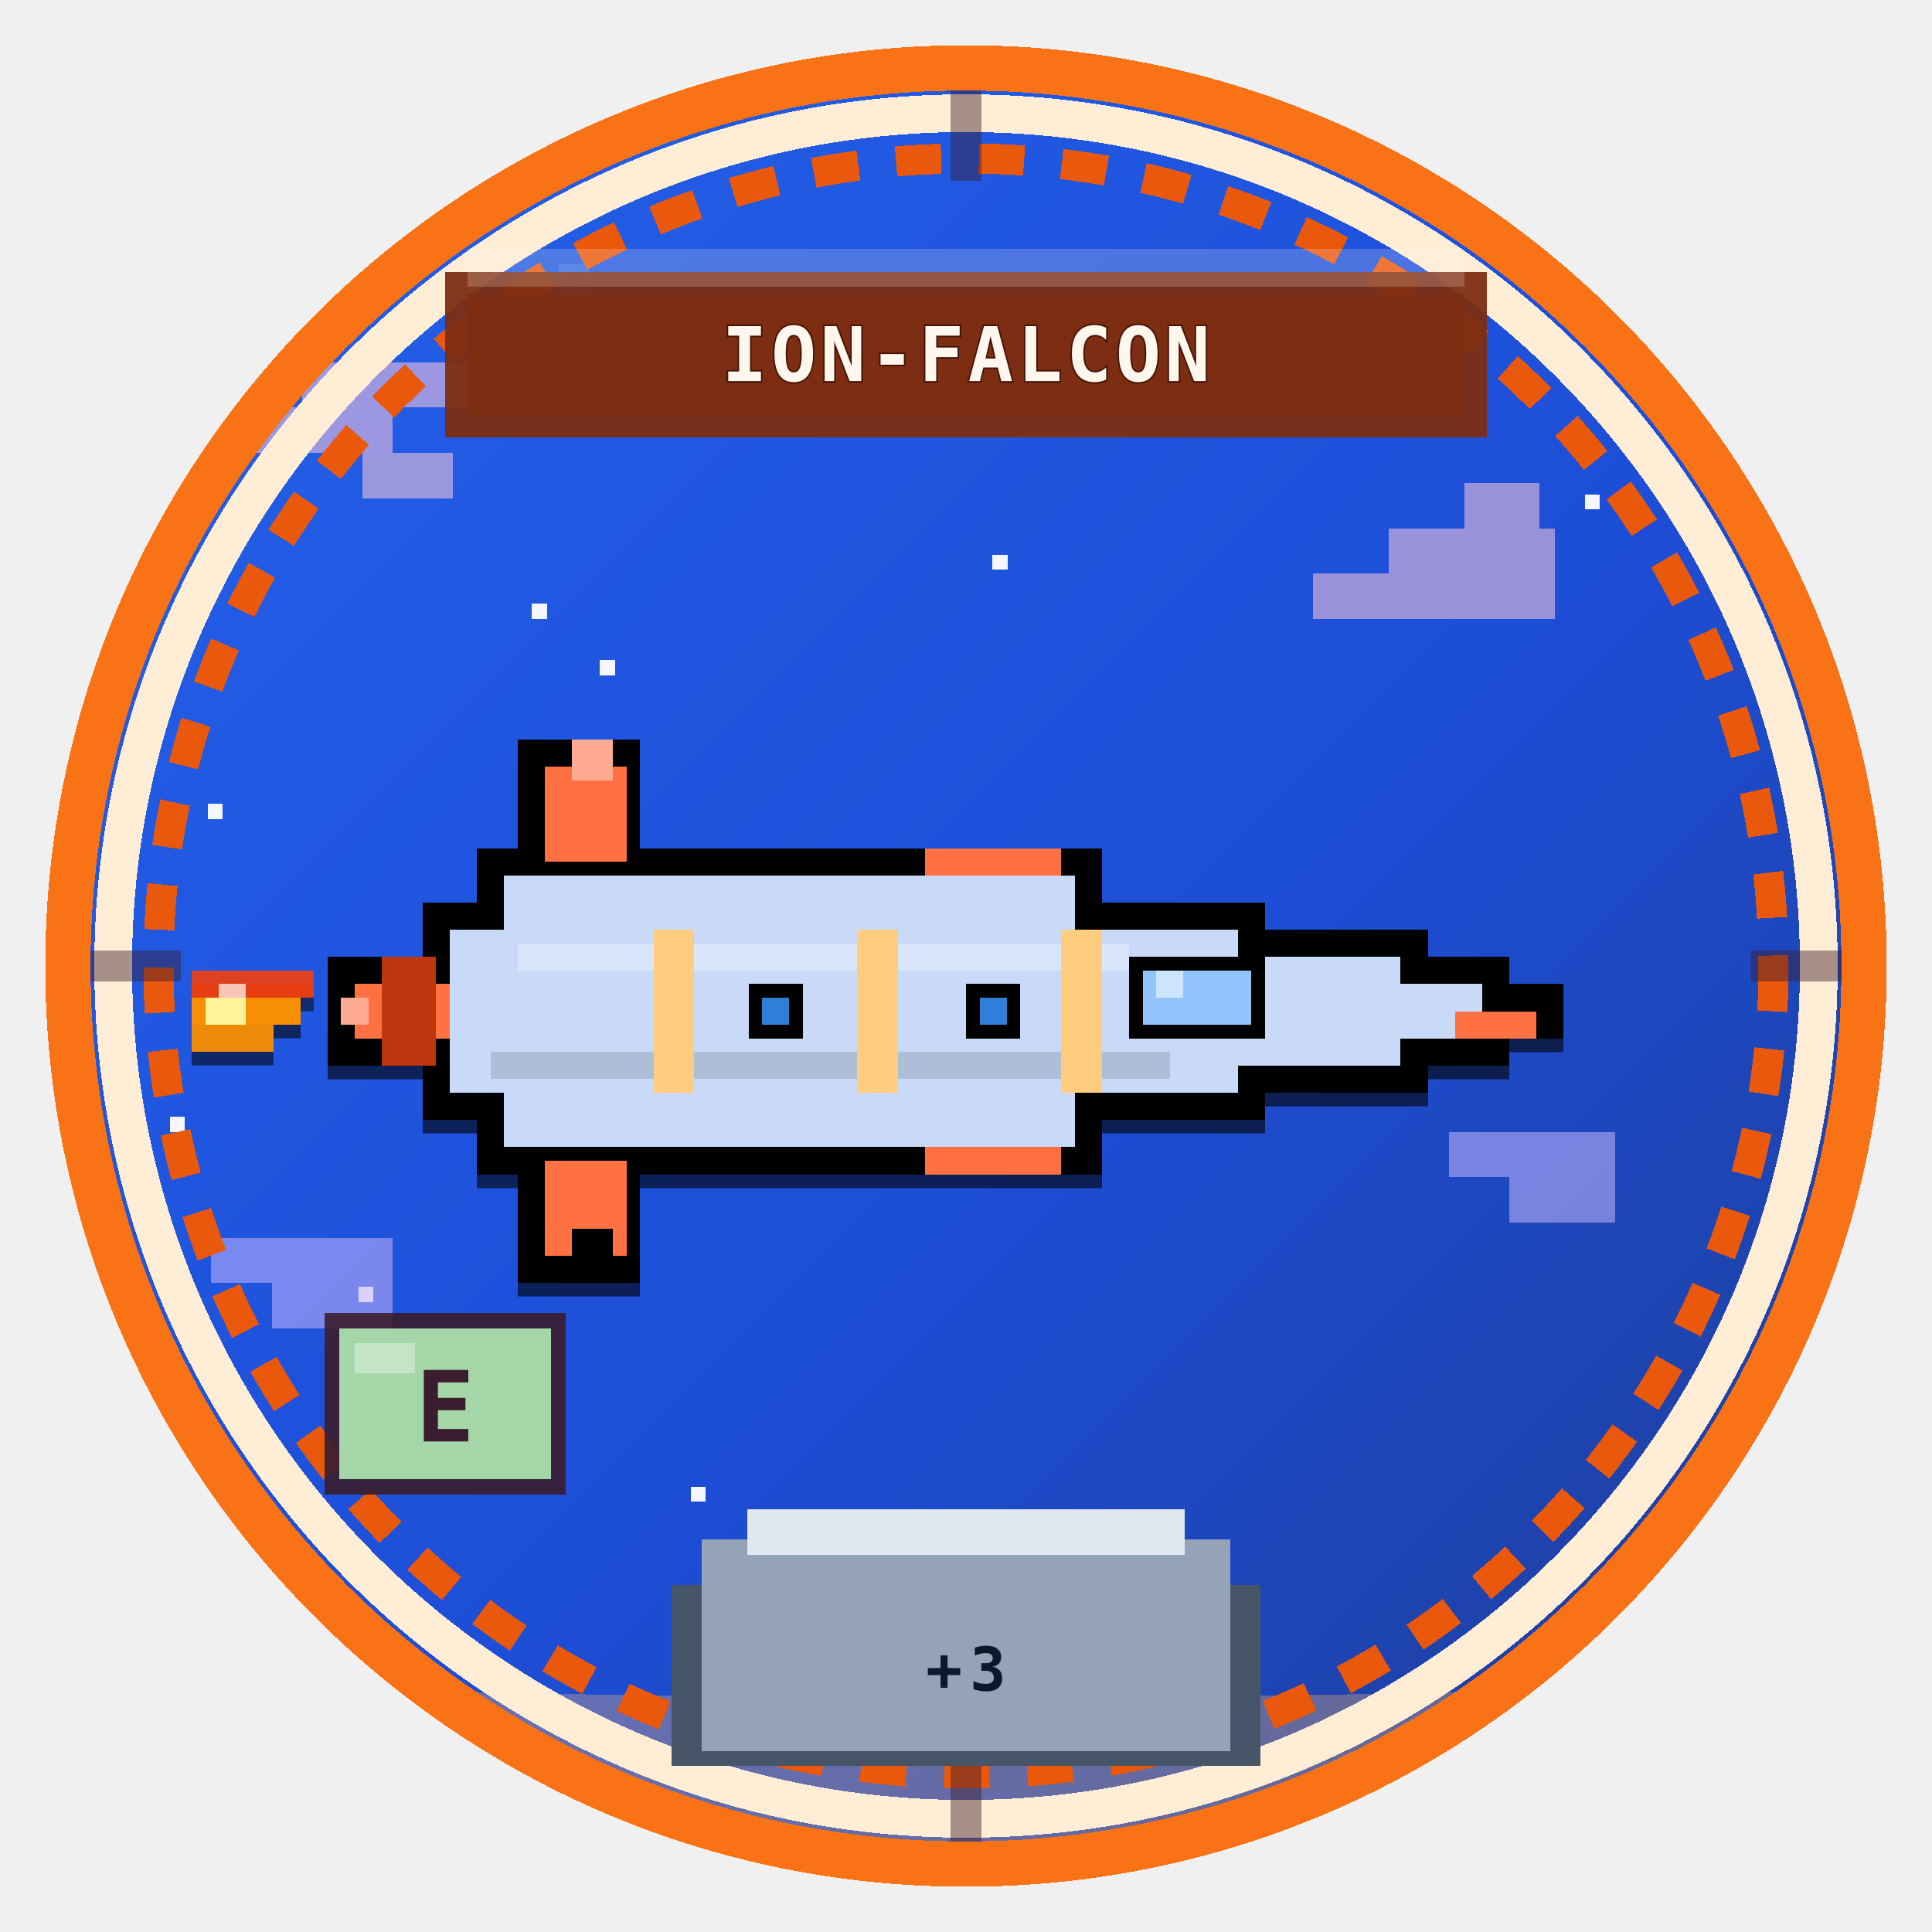
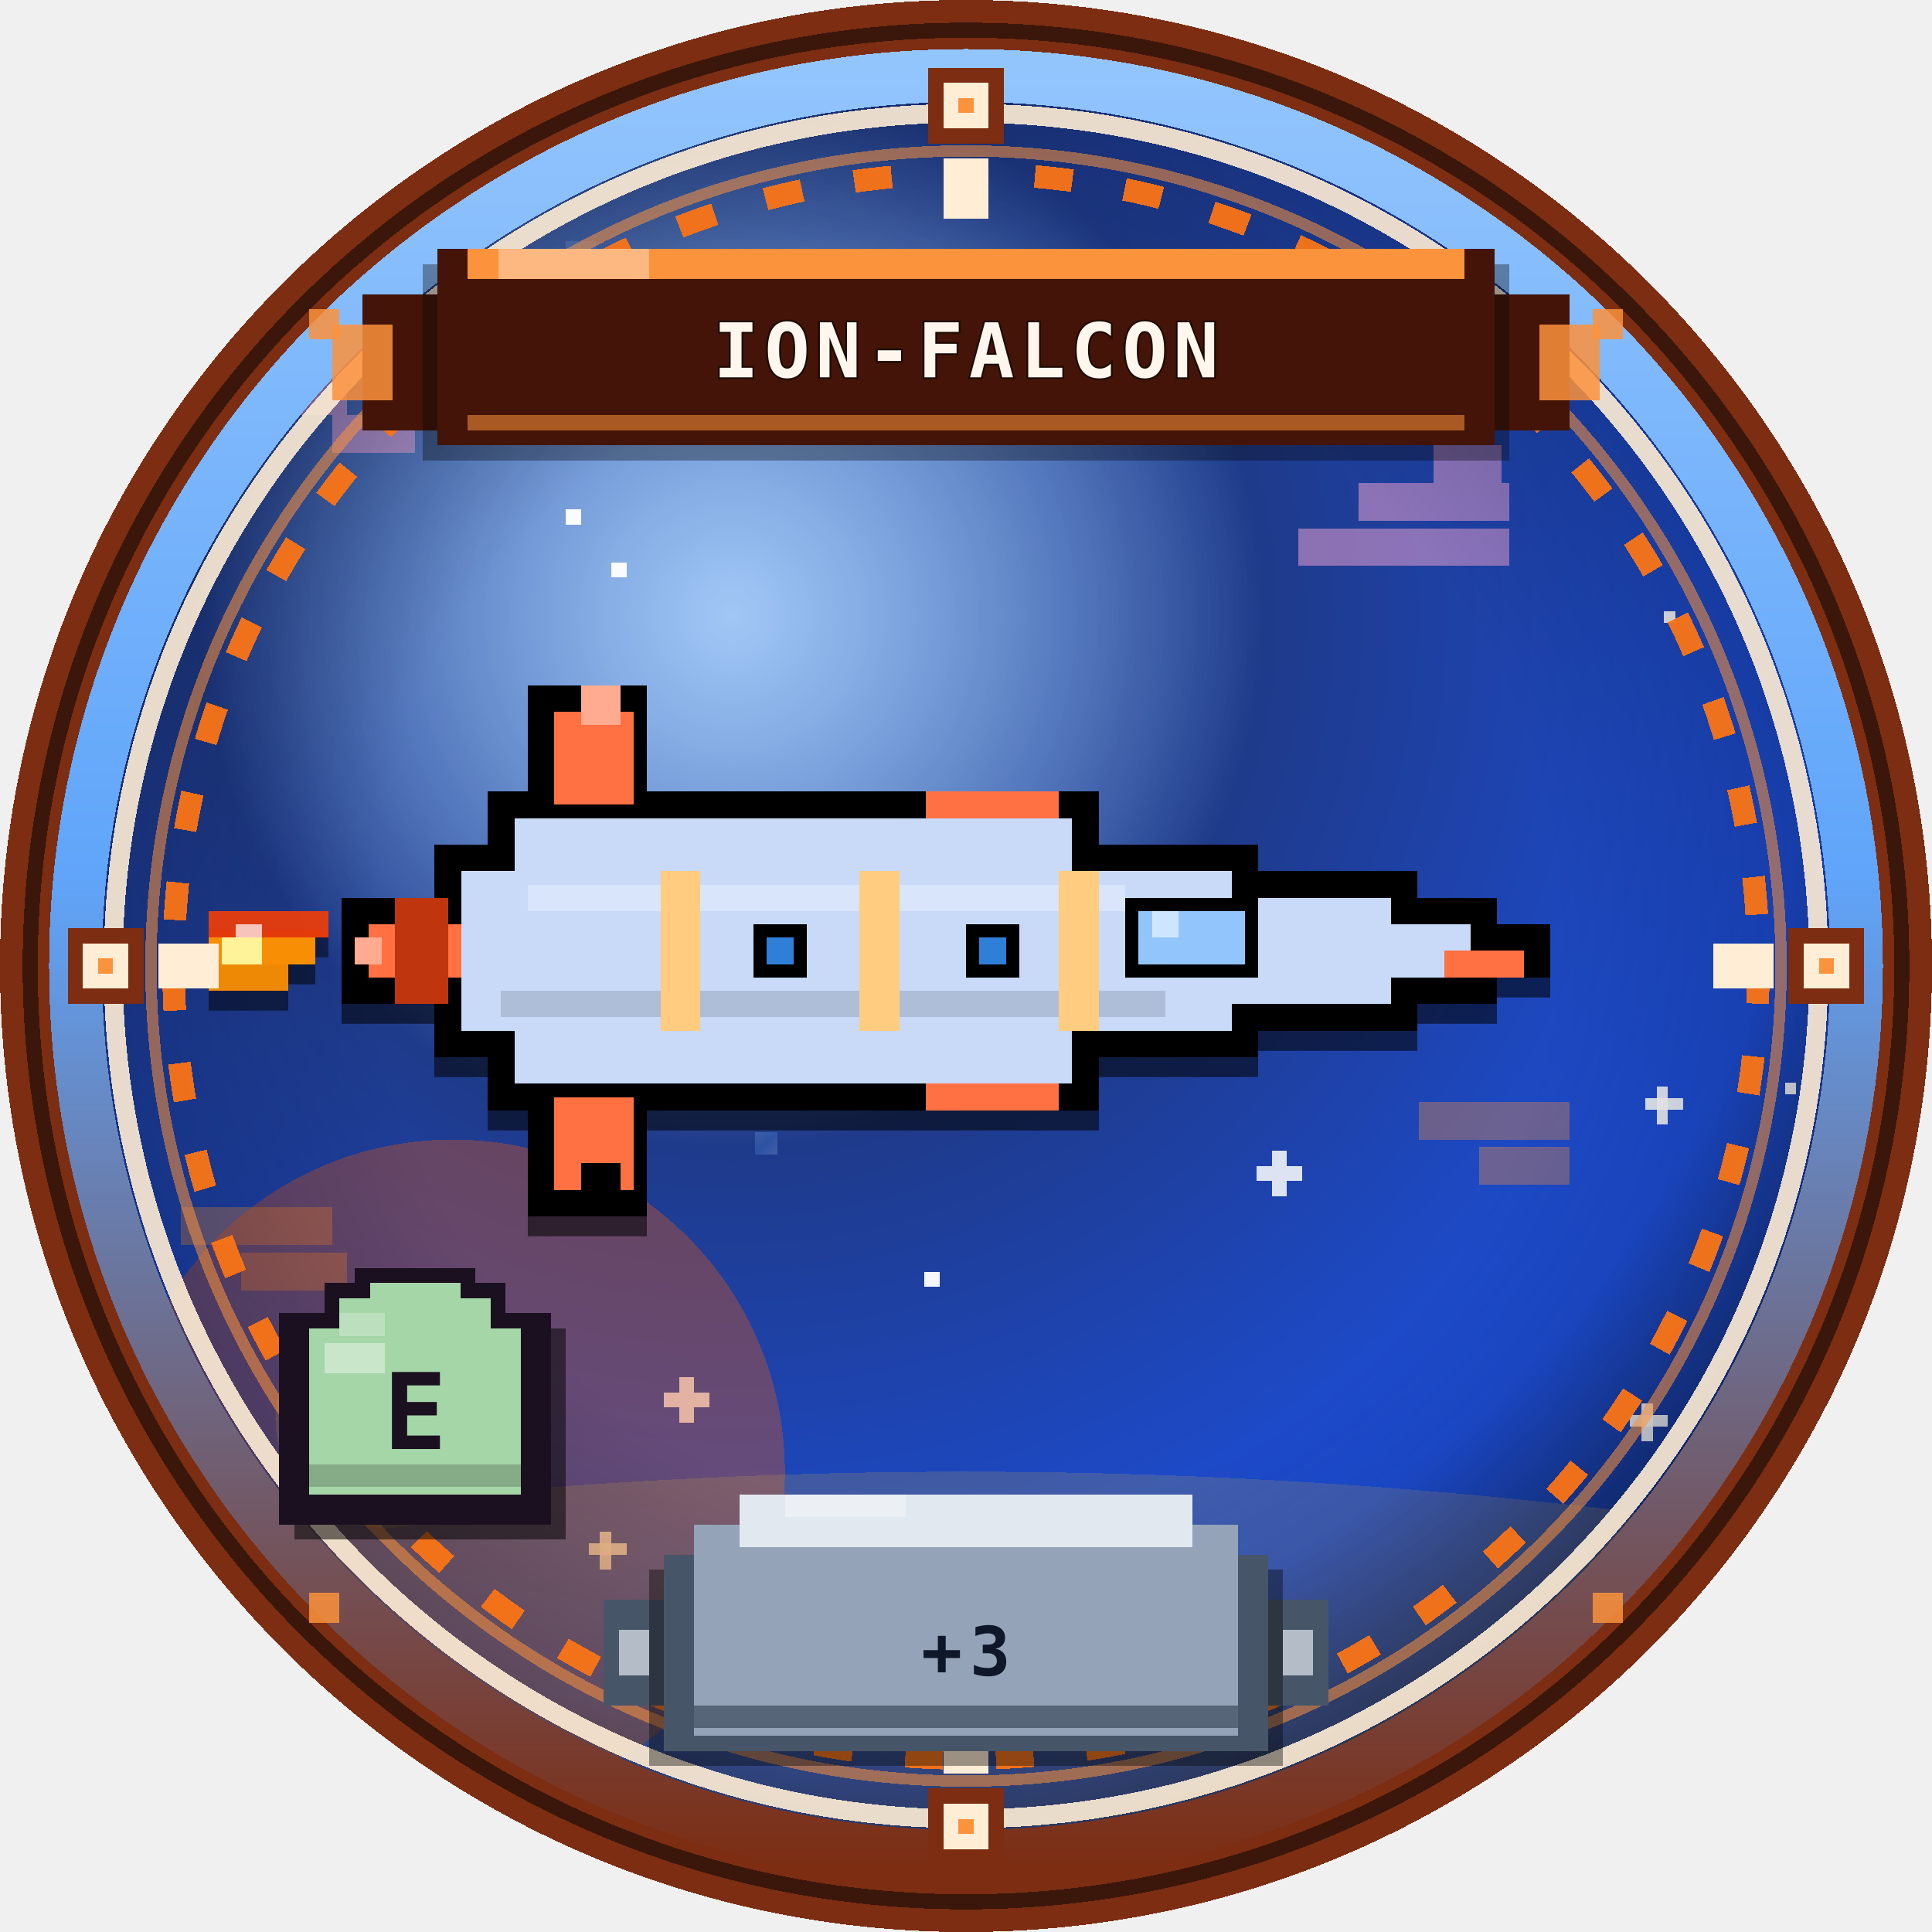
<svg xmlns="http://www.w3.org/2000/svg" viewBox="0 0 512 512" class="w-full h-full" shape-rendering="crispEdges">
  <defs>
-     <linearGradient id="bg_badge_4796" x1="0%" y1="0%" x2="100%" y2="100%">
-       <stop offset="0%" stop-color="#2563eb" />
-       <stop offset="55%" stop-color="#1d4ed8" />
-       <stop offset="100%" stop-color="#1e3a8a" />
-     </linearGradient>
-     <linearGradient id="hull_badge_4796" x1="0%" y1="0%" x2="100%" y2="0%">
+     <radialGradient id="bg_badge_340" cx="38%" cy="32%" r="78%">
+       <stop offset="0%" stop-color="#60a5fa" stop-opacity="0.55" />
+       <stop offset="35%" stop-color="#1e3a8a" />
+       <stop offset="72%" stop-color="#1d4ed8" />
+       <stop offset="100%" stop-color="#0f172a" />
+     </radialGradient>
+     <linearGradient id="hull_badge_340" x1="0%" y1="0%" x2="100%" y2="0%">
      <stop offset="0%" stop-color="#112244" />
      <stop offset="50%" stop-color="#224488" />
      <stop offset="100%" stop-color="#001133" />
    </linearGradient>
-     <linearGradient id="frame_badge_4796" x1="0%" y1="0%" x2="100%" y2="100%">
+     <linearGradient id="frame_badge_340" x1="0%" y1="0%" x2="100%" y2="100%">
      <stop offset="0%" stop-color="#93c5fd" />
      <stop offset="50%" stop-color="#60a5fa" />
      <stop offset="100%" stop-color="#bfdbfe" />
    </linearGradient>
-     <filter id="shadow_badge_4796" x="-50%" y="-50%" width="200%" height="200%">
-       <feDropShadow dx="0" dy="4" stdDeviation="0" flood-color="#000" flood-opacity="0.6" />
+     <linearGradient id="rim_badge_340" x1="0%" y1="0%" x2="0%" y2="100%">
+       <stop offset="0%" stop-color="#93c5fd" />
+       <stop offset="45%" stop-color="#60a5fa" />
+       <stop offset="100%" stop-color="#7c2d12" />
+     </linearGradient>
+     <radialGradient id="vignette_badge_340" cx="50%" cy="48%" r="55%">
+       <stop offset="55%" stop-color="#000000" stop-opacity="0" />
+       <stop offset="100%" stop-color="#000000" stop-opacity="0.42" />
+     </radialGradient>
+     <filter id="shadow_badge_340" x="-50%" y="-50%" width="200%" height="200%">
+       <feDropShadow dx="0" dy="6" stdDeviation="0" flood-color="#000" flood-opacity="0.55" />
    </filter>
-     <filter id="glow_badge_4796">
-       <feGaussianBlur stdDeviation="1" result="blur" />
+     <filter id="glow_badge_340">
+       <feGaussianBlur stdDeviation="1.2" result="blur" />
      <feComposite in="SourceGraphic" in2="blur" operator="over" />
    </filter>
-     <filter id="text_glow_badge_4796" x="-50%" y="-50%" width="200%" height="200%">
+     <filter id="text_glow_badge_340" x="-50%" y="-50%" width="200%" height="200%">
      <feGaussianBlur stdDeviation="2" result="blur" />
      <feMerge>
        <feMergeNode in="blur" />
        <feMergeNode in="SourceGraphic" />
      </feMerge>
    </filter>
-     <clipPath id="clip_badge_4796">
-       <circle cx="256" cy="256" r="240" />
+     <clipPath id="clip_badge_340">
+       <circle cx="256" cy="256" r="236" />
    </clipPath>
  </defs>
-   <g clip-path="url(#clip_badge_4796)">
-     <rect width="512" height="512" fill="url(#bg_badge_4796)" />
-     <g fill="#ffffff" fill-opacity="0.95" shape-rendering="crispEdges">
-       <rect x="55" y="213" width="4" height="4" />
-       <rect x="27" y="166" width="4" height="4" />
-       <rect x="95" y="341" width="4" height="4" />
-       <rect x="183" y="394" width="4" height="4" />
-       <rect x="430" y="69" width="4" height="4" />
-       <rect x="263" y="147" width="4" height="4" />
-       <rect x="141" y="160" width="4" height="4" />
-       <rect x="317" y="240" width="4" height="4" />
-       <rect x="45" y="296" width="4" height="4" />
-       <rect x="159" y="175" width="4" height="4" />
-       <rect x="172" y="286" width="4" height="4" />
-       <rect x="192" y="305" width="4" height="4" />
-       <rect x="420" y="131" width="4" height="4" />
-       <rect x="213" y="256" width="6" height="6" />
+   <g clip-path="url(#clip_badge_340)">
+     <rect width="512" height="512" fill="url(#bg_badge_340)" />
+     <g fill="#ffffff" shape-rendering="crispEdges">
+       <rect x="369" y="247" width="4" height="4" fill-opacity="0.85" />
+       <rect x="365" y="251" width="12" height="4" fill-opacity="0.85" />
+       <rect x="369" y="255" width="4" height="4" fill-opacity="0.85" />
+       <rect x="162" y="149" width="4" height="4" fill-opacity="0.95" />
+       <rect x="156" y="409" width="10" height="3" fill-opacity="0.9" />
+       <rect x="159" y="406" width="3" height="10" fill-opacity="0.9" />
+       <rect x="150" y="135" width="4" height="4" fill-opacity="0.95" />
+       <rect x="473" y="287" width="3" height="3" fill-opacity="0.95" />
+       <rect x="458" y="401" width="4" height="4" fill-opacity="0.95" />
+       <rect x="436" y="291" width="10" height="3" fill-opacity="0.9" />
+       <rect x="439" y="288" width="3" height="10" fill-opacity="0.9" />
+       <rect x="245" y="337" width="4" height="4" fill-opacity="0.95" />
+       <rect x="208" y="424" width="4" height="4" fill-opacity="0.95" />
+       <rect x="337" y="305" width="4" height="4" fill-opacity="0.85" />
+       <rect x="333" y="309" width="12" height="4" fill-opacity="0.85" />
+       <rect x="337" y="313" width="4" height="4" fill-opacity="0.85" />
+       <rect x="227" y="410" width="4" height="4" fill-opacity="0.85" />
+       <rect x="223" y="414" width="12" height="4" fill-opacity="0.85" />
+       <rect x="227" y="418" width="4" height="4" fill-opacity="0.85" />
+       <rect x="316" y="230" width="10" height="3" fill-opacity="0.9" />
+       <rect x="319" y="227" width="3" height="10" fill-opacity="0.9" />
+       <rect x="441" y="162" width="3" height="3" fill-opacity="0.95" />
+       <rect x="180" y="365" width="4" height="4" fill-opacity="0.85" />
+       <rect x="176" y="369" width="12" height="4" fill-opacity="0.85" />
+       <rect x="180" y="373" width="4" height="4" fill-opacity="0.85" />
+       <rect x="386" y="58" width="4" height="4" fill-opacity="0.95" />
+       <rect x="44" y="67" width="10" height="3" fill-opacity="0.9" />
+       <rect x="47" y="64" width="3" height="10" fill-opacity="0.9" />
+       <rect x="35" y="382" width="3" height="3" fill-opacity="0.95" />
+       <rect x="432" y="375" width="10" height="3" fill-opacity="0.9" />
+       <rect x="435" y="372" width="3" height="10" fill-opacity="0.9" />
    </g>
-     <g opacity="0.55" shape-rendering="crispEdges">
-       <g fill="#ffc8dd">
-         <rect x="64" y="108" width="40" height="12" />
-         <rect x="80" y="96" width="48" height="12" />
-         <rect x="96" y="120" width="24" height="12" />
-         <rect x="368" y="140" width="44" height="12" />
-         <rect x="348" y="152" width="64" height="12" />
-         <rect x="388" y="128" width="20" height="12" />
+     <g opacity="0.5" shape-rendering="crispEdges">
+       <g fill="#f9a8d4">
+         <rect x="56" y="100" width="36" height="10" />
+         <rect x="72" y="90" width="44" height="10" />
+         <rect x="88" y="110" width="22" height="10" />
+         <rect x="360" y="128" width="40" height="10" />
+         <rect x="344" y="140" width="56" height="10" />
+         <rect x="380" y="118" width="18" height="10" />
      </g>
-       <g fill="#c4b5fd">
-         <rect x="56" y="328" width="48" height="12" />
-         <rect x="72" y="340" width="32" height="12" />
-         <rect x="384" y="300" width="44" height="12" />
-         <rect x="400" y="312" width="28" height="12" />
+       <g fill="#fb923c" opacity="0.7">
+         <rect x="48" y="320" width="40" height="10" />
+         <rect x="64" y="332" width="28" height="10" />
+         <rect x="376" y="292" width="40" height="10" />
+         <rect x="392" y="304" width="24" height="10" />
      </g>
-       <g fill="url(#frame_badge_4796)" opacity="0.4">
-         <rect x="148" y="70" width="8" height="8" />
-         <rect x="356" y="88" width="8" height="8" />
-         <rect x="112" y="268" width="8" height="8" />
-         <rect x="300" y="240" width="8" height="8" />
+       <g fill="url(#frame_badge_340)" opacity="0.45">
+         <rect x="150" y="64" width="8" height="8" />
+         <rect x="348" y="84" width="8" height="8" />
+         <rect x="120" y="250" width="8" height="8" />
+         <rect x="300" y="230" width="8" height="8" />
+         <rect x="200" y="300" width="6" height="6" />
      </g>
    </g>
-     <path d="M-100 438 Q256 462 612 438 V512 H-100 Z" fill="#fdba74" fill-opacity="0.32" />
-   </g>
-   <g transform="translate(256, 268) scale(0.9)" filter="url(#shadow_badge_4796)">
+     <circle cx="120" cy="390" r="88" fill="#ea580c" fill-opacity="0.35" />
+     <circle cx="102" cy="376" r="29" fill="#fbbf24" fill-opacity="0.18" />
+     <path d="M-40 420 Q256 360 552 420 V520 H-40 Z" fill="#fbbf24" fill-opacity="0.16" />
+     <rect width="512" height="512" fill="url(#vignette_badge_340)" />
+   </g>
+   <g transform="translate(256, 252) scale(0.88)" filter="url(#shadow_badge_340)">
    <g transform="translate(8, 0)" shape-rendering="crispEdges">
      <rect x="-168" y="-32" width="248" height="64" fill="#050505" />
      <rect x="-152" y="-48" width="184" height="16" fill="#050505" />
      <rect x="-152" y="32" width="184" height="16" fill="#050505" />
      <rect x="80" y="-24" width="48" height="48" fill="#050505" />
      <rect x="120" y="-16" width="32" height="32" fill="#050505" />
      <rect x="144" y="-8" width="24" height="16" fill="#050505" />
      <rect x="-196" y="-16" width="32" height="32" fill="#050505" />
      <rect x="-140" y="-80" width="36" height="36" fill="#050505" />
      <rect x="-140" y="44" width="36" height="36" fill="#050505" />
      <rect x="-160" y="-24" width="232" height="48" fill="#c8daf8" />
      <rect x="-144" y="-40" width="168" height="16" fill="#c8daf8" />
      <rect x="-144" y="24" width="168" height="16" fill="#c8daf8" />
      <rect x="72" y="-16" width="48" height="32" fill="#c8daf8" />
      <rect x="112" y="-8" width="32" height="16" fill="#c8daf8" />
      <rect x="136" y="0" width="24" height="8" fill="#ff7043" />
      <rect x="-140" y="-20" width="180" height="8" fill="#ffffff" opacity="0.3" />
      <rect x="-148" y="12" width="200" height="8" fill="#1a1a22" opacity="0.15" />
      <rect x="-100" y="-24" width="12" height="48" fill="#ffcc80" />
      <rect x="-40" y="-24" width="12" height="48" fill="#ffcc80" />
      <rect x="20" y="-24" width="12" height="48" fill="#ffcc80" />
      <rect x="-132" y="-72" width="24" height="28" fill="#ff7043" />
      <rect x="-124" y="-80" width="12" height="12" fill="#ffab91" />
      <rect x="-132" y="44" width="24" height="28" fill="#ff7043" />
      <rect x="-124" y="64" width="12" height="12" fill="#050505" />
      <rect x="-20" y="-48" width="40" height="8" fill="#ff7043" />
      <rect x="-20" y="40" width="40" height="8" fill="#ff7043" />
      <rect x="-188" y="-8" width="28" height="16" fill="#ff7043" />
      <rect x="-180" y="-16" width="16" height="32" fill="#bf360c" />
      <rect x="-192" y="-4" width="8" height="8" fill="#ffab91" />
      <rect x="40" y="-16" width="40" height="24" fill="#050505" />
      <rect x="44" y="-12" width="32" height="16" fill="#93c5fd" />
      <rect x="48" y="-12" width="8" height="8" fill="#e0f2fe" opacity="0.75" />
      <rect x="-72" y="-8" width="16" height="16" fill="#050505" />
      <rect x="-68" y="-4" width="8" height="8" fill="#2f7fd8" />
      <rect x="-8" y="-8" width="16" height="16" fill="#050505" />
      <rect x="-4" y="-4" width="8" height="8" fill="#2f7fd8" />
      <rect x="-236" y="-12" width="36" height="8" fill="#ff3d00" opacity="0.85" />
      <rect x="-236" y="-4" width="32" height="8" fill="#ff9100" opacity="0.95" />
      <rect x="-236" y="4" width="24" height="8" fill="#ff9100" opacity="0.9" />
      <rect x="-232" y="-4" width="12" height="8" fill="#fff59d" opacity="0.98" />
      <rect x="-228" y="-8" width="8" height="4" fill="#ffffff" opacity="0.7" />
    </g>
  </g>
-   <g shape-rendering="crispEdges">
-     <circle cx="256" cy="256" r="238" fill="none" stroke="#f97316" stroke-width="12" />
-     <circle cx="256" cy="256" r="226" fill="none" stroke="#ffedd5" stroke-width="10" />
-     <circle cx="256" cy="256" r="214" fill="none" stroke="#ea580c" stroke-width="8" stroke-dasharray="12 10" />
-     <path d="M256 24 V48 M488 256 H464 M256 488 V464 M24 256 H48" stroke="#3b1d2f" stroke-width="8" opacity="0.45" />
-   </g>
-   <g shape-rendering="crispEdges" id="name_badge_4796">
-     <rect x="118" y="72" width="276" height="44" fill="#7c2d12" opacity="0.94" />
-     <rect x="124" y="66" width="264" height="10" fill="#fff7ed" opacity="0.2" />
-     <rect x="124" y="78" width="264" height="32" fill="#7c2d12" />
-     <text x="256" y="101" font-family="Galmuri11, monospace" font-size="20" font-weight="bold" fill="#fff7ed" stroke="#431407" stroke-width="0.8" paint-order="stroke" text-anchor="middle" letter-spacing="1">ION-FALCON</text>
-   </g>
-   <g shape-rendering="crispEdges" id="grade_badge_4796">
-     <rect x="86" y="348" width="64" height="48" fill="#3b1d2f" opacity="0.92" />
-     <rect x="90" y="352" width="56" height="40" fill="#a5d6a7" />
-     <rect x="94" y="356" width="16" height="8" fill="#ffffff" opacity="0.35" />
-     <text x="118" y="382" font-family="Galmuri11, monospace" font-size="26" font-weight="bold" fill="#3b1d2f" text-anchor="middle">E</text>
-   </g>
-   <g shape-rendering="crispEdges" id="enhance_badge_4796">
-     <rect x="178" y="420" width="156" height="48" fill="#475569" />
-     <rect x="186" y="408" width="140" height="56" fill="#94a3b8" />
-     <rect x="198" y="400" width="116" height="12" fill="#e2e8f0" />
-     <text x="256" y="448" font-family="Galmuri11, monospace" font-size="16" font-weight="bold" fill="#0f172a" text-anchor="middle" letter-spacing="2">+3</text>
+   <g shape-rendering="crispEdges" id="frame_badge_340_chrome">
+     <circle cx="256" cy="256" r="248" fill="none" stroke="#7c2d12" stroke-width="16" />
+     <circle cx="256" cy="256" r="248" fill="none" stroke="#050505" stroke-width="4" opacity="0.55" />
+     <circle cx="256" cy="256" r="236" fill="none" stroke="url(#rim_badge_340)" stroke-width="14" />
+     <circle cx="256" cy="256" r="226" fill="none" stroke="#ffedd5" stroke-width="5" opacity="0.9" />
+     <circle cx="256" cy="256" r="216" fill="none" stroke="#fb923c" stroke-width="3" opacity="0.55" />
+     <circle cx="256" cy="256" r="210" fill="none" stroke="#f97316" stroke-width="6" stroke-dasharray="10 14" opacity="0.95" />
+     <rect x="250" y="42" width="12" height="16" fill="#ffedd5" />
+     <rect x="250" y="454" width="12" height="16" fill="#ffedd5" />
+     <rect x="42" y="250" width="16" height="12" fill="#ffedd5" />
+     <rect x="454" y="250" width="16" height="12" fill="#ffedd5" />
+     <rect x="246" y="18" width="20" height="20" fill="#7c2d12" />
+     <rect x="250" y="22" width="12" height="12" fill="#ffedd5" />
+     <rect x="254" y="26" width="4" height="4" fill="#fb923c" />
+     <rect x="474" y="246" width="20" height="20" fill="#7c2d12" />
+     <rect x="478" y="250" width="12" height="12" fill="#ffedd5" />
+     <rect x="482" y="254" width="4" height="4" fill="#fb923c" />
+     <rect x="246" y="474" width="20" height="20" fill="#7c2d12" />
+     <rect x="250" y="478" width="12" height="12" fill="#ffedd5" />
+     <rect x="254" y="482" width="4" height="4" fill="#fb923c" />
+     <rect x="18" y="246" width="20" height="20" fill="#7c2d12" />
+     <rect x="22" y="250" width="12" height="12" fill="#ffedd5" />
+     <rect x="26" y="254" width="4" height="4" fill="#fb923c" />
+     <rect x="82" y="82" width="8" height="8" fill="#fb923c" opacity="0.85" />
+     <rect x="422" y="82" width="8" height="8" fill="#fb923c" opacity="0.85" />
+     <rect x="82" y="422" width="8" height="8" fill="#fb923c" opacity="0.85" />
+     <rect x="422" y="422" width="8" height="8" fill="#fb923c" opacity="0.85" />
+   </g>
+   <g shape-rendering="crispEdges" id="name_badge_340">
+     <rect x="96" y="78" width="20" height="36" fill="#431407" />
+     <rect x="396" y="78" width="20" height="36" fill="#431407" />
+     <rect x="88" y="86" width="16" height="20" fill="#fb923c" opacity="0.85" />
+     <rect x="408" y="86" width="16" height="20" fill="#fb923c" opacity="0.85" />
+     <rect x="112" y="70" width="288" height="52" fill="#050505" opacity="0.35" />
+     <rect x="116" y="66" width="280" height="52" fill="#431407" />
+     <rect x="124" y="74" width="264" height="36" fill="#431407" />
+     <rect x="124" y="66" width="264" height="8" fill="#fb923c" />
+     <rect x="132" y="66" width="40" height="8" fill="#ffffff" opacity="0.35" />
+     <rect x="124" y="110" width="264" height="4" fill="#fb923c" opacity="0.55" />
+     <text x="256" y="100" font-family="Galmuri11, monospace" font-size="20" font-weight="bold" fill="#fff7ed" stroke="#1c0a00" stroke-width="0.9" paint-order="stroke" text-anchor="middle" letter-spacing="1.5">ION-FALCON</text>
+   </g>
+   <g shape-rendering="crispEdges" id="grade_badge_340">
+     <rect x="78" y="352" width="72" height="56" fill="#050505" opacity="0.55" />
+     <rect x="74" y="348" width="72" height="56" fill="#1a1020" />
+     <rect x="86" y="340" width="48" height="12" fill="#1a1020" />
+     <rect x="94" y="336" width="32" height="8" fill="#1a1020" />
+     <rect x="82" y="352" width="56" height="44" fill="#a5d6a7" />
+     <rect x="90" y="344" width="40" height="12" fill="#a5d6a7" />
+     <rect x="98" y="340" width="24" height="8" fill="#a5d6a7" />
+     <rect x="86" y="356" width="16" height="8" fill="#ffffff" opacity="0.4" />
+     <rect x="90" y="348" width="12" height="6" fill="#ffffff" opacity="0.25" />
+     <rect x="82" y="388" width="56" height="6" fill="#050505" opacity="0.2" />
+     <text x="110" y="384" font-family="Galmuri11, monospace" font-size="28" font-weight="bold" fill="#1a1020" text-anchor="middle">E</text>
+   </g>
+   <g shape-rendering="crispEdges" id="enhance_badge_340">
+     <rect x="160" y="424" width="16" height="28" fill="#475569" />
+     <rect x="336" y="424" width="16" height="28" fill="#475569" />
+     <rect x="164" y="432" width="8" height="12" fill="#e2e8f0" opacity="0.7" />
+     <rect x="340" y="432" width="8" height="12" fill="#e2e8f0" opacity="0.7" />
+     <rect x="172" y="416" width="168" height="52" fill="#050505" opacity="0.4" />
+     <rect x="176" y="412" width="160" height="52" fill="#475569" />
+     <rect x="184" y="404" width="144" height="56" fill="#94a3b8" />
+     <rect x="196" y="396" width="120" height="14" fill="#e2e8f0" />
+     <rect x="208" y="396" width="32" height="6" fill="#ffffff" opacity="0.35" />
+     <rect x="184" y="452" width="144" height="6" fill="#475569" opacity="0.8" />
+     <text x="256" y="444" font-family="Galmuri11, monospace" font-size="18" font-weight="bold" fill="#0f172a" text-anchor="middle" letter-spacing="2">+3</text>
  </g>
</svg>
